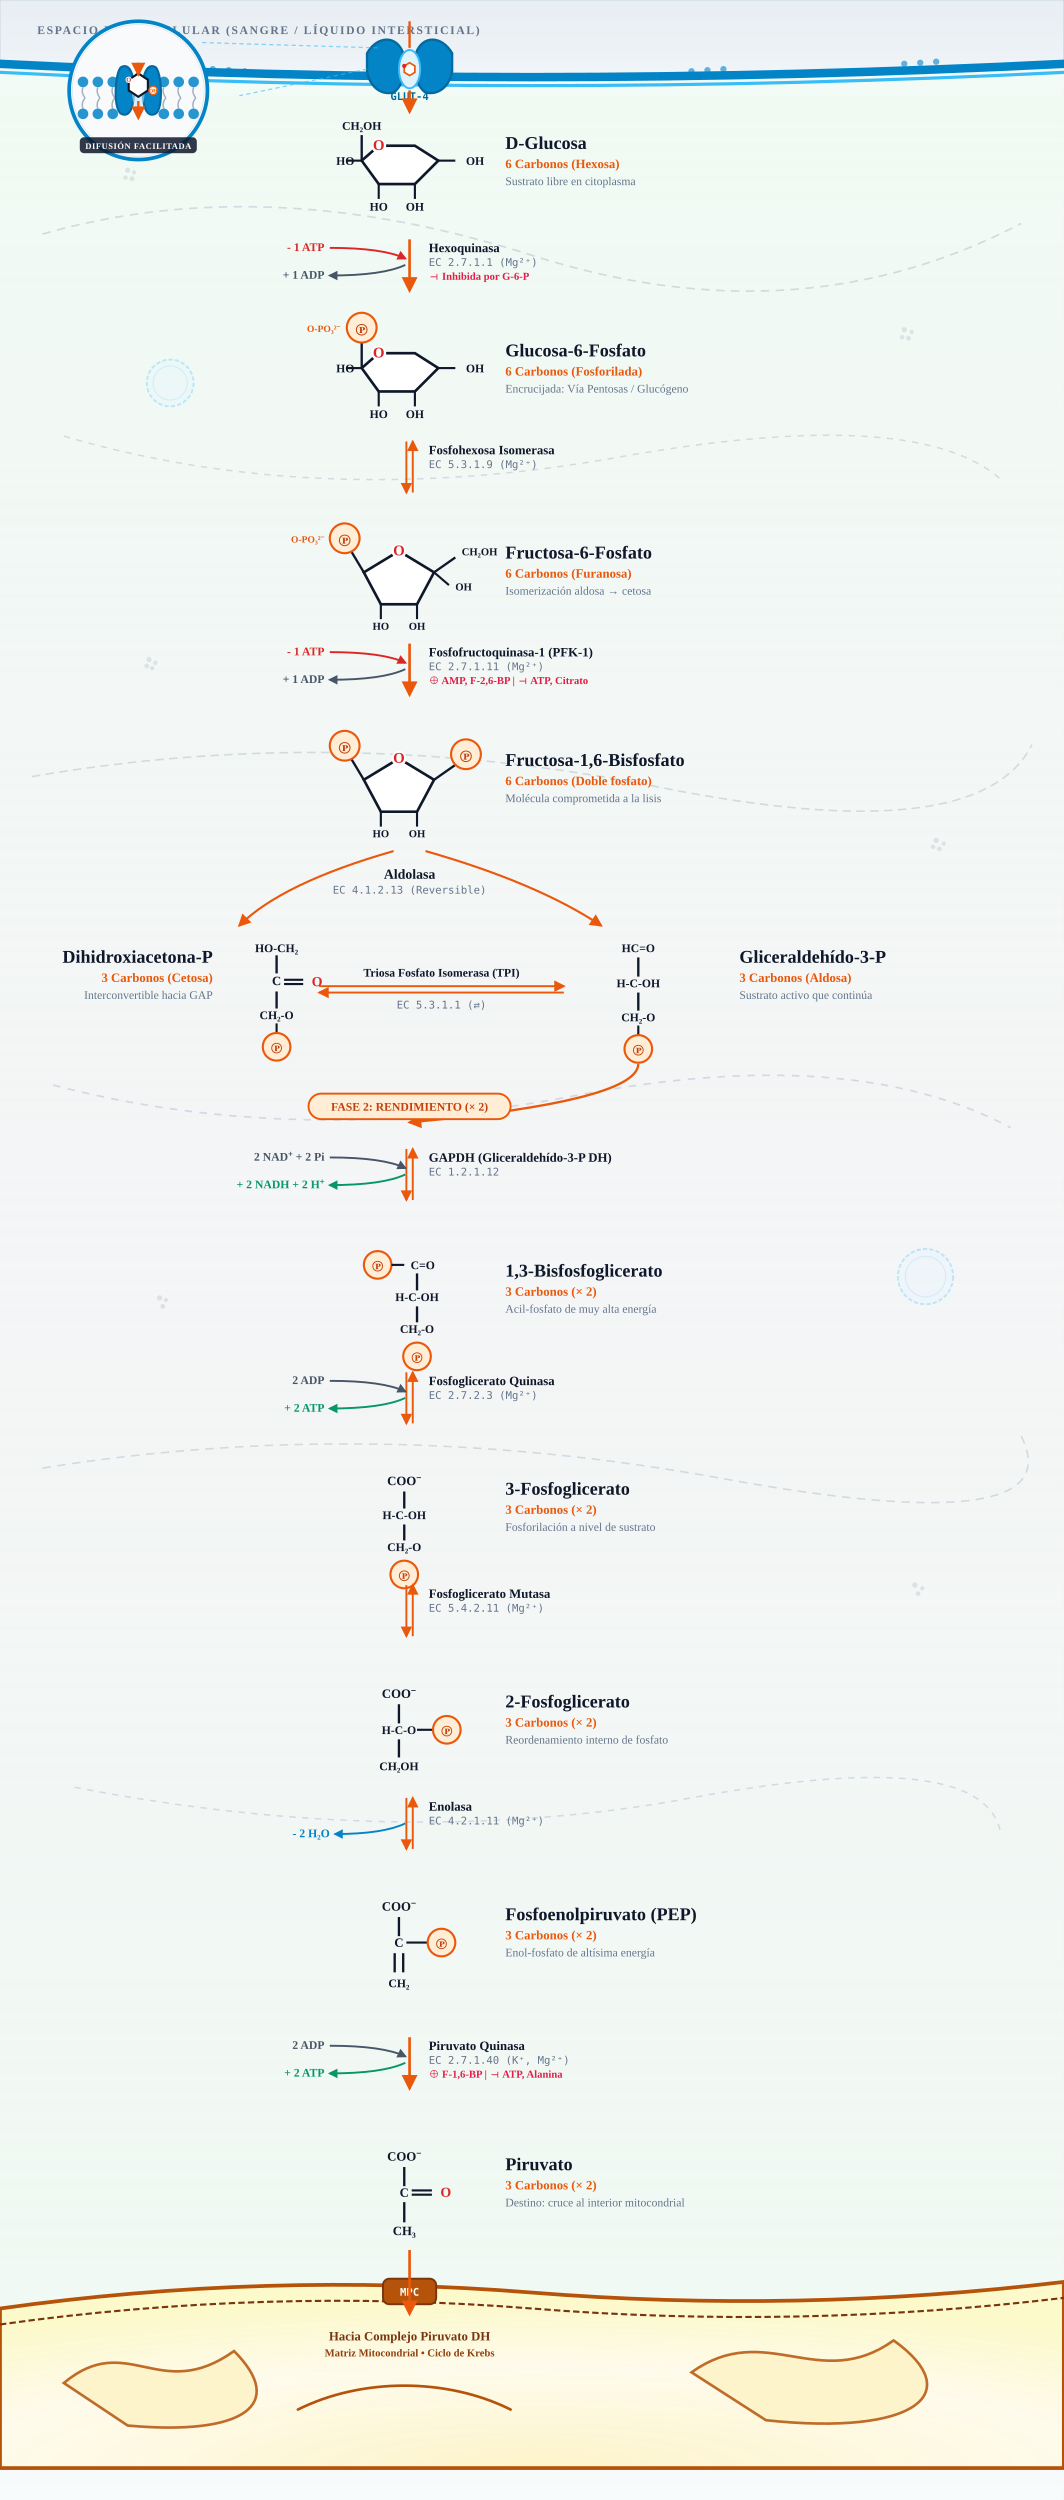
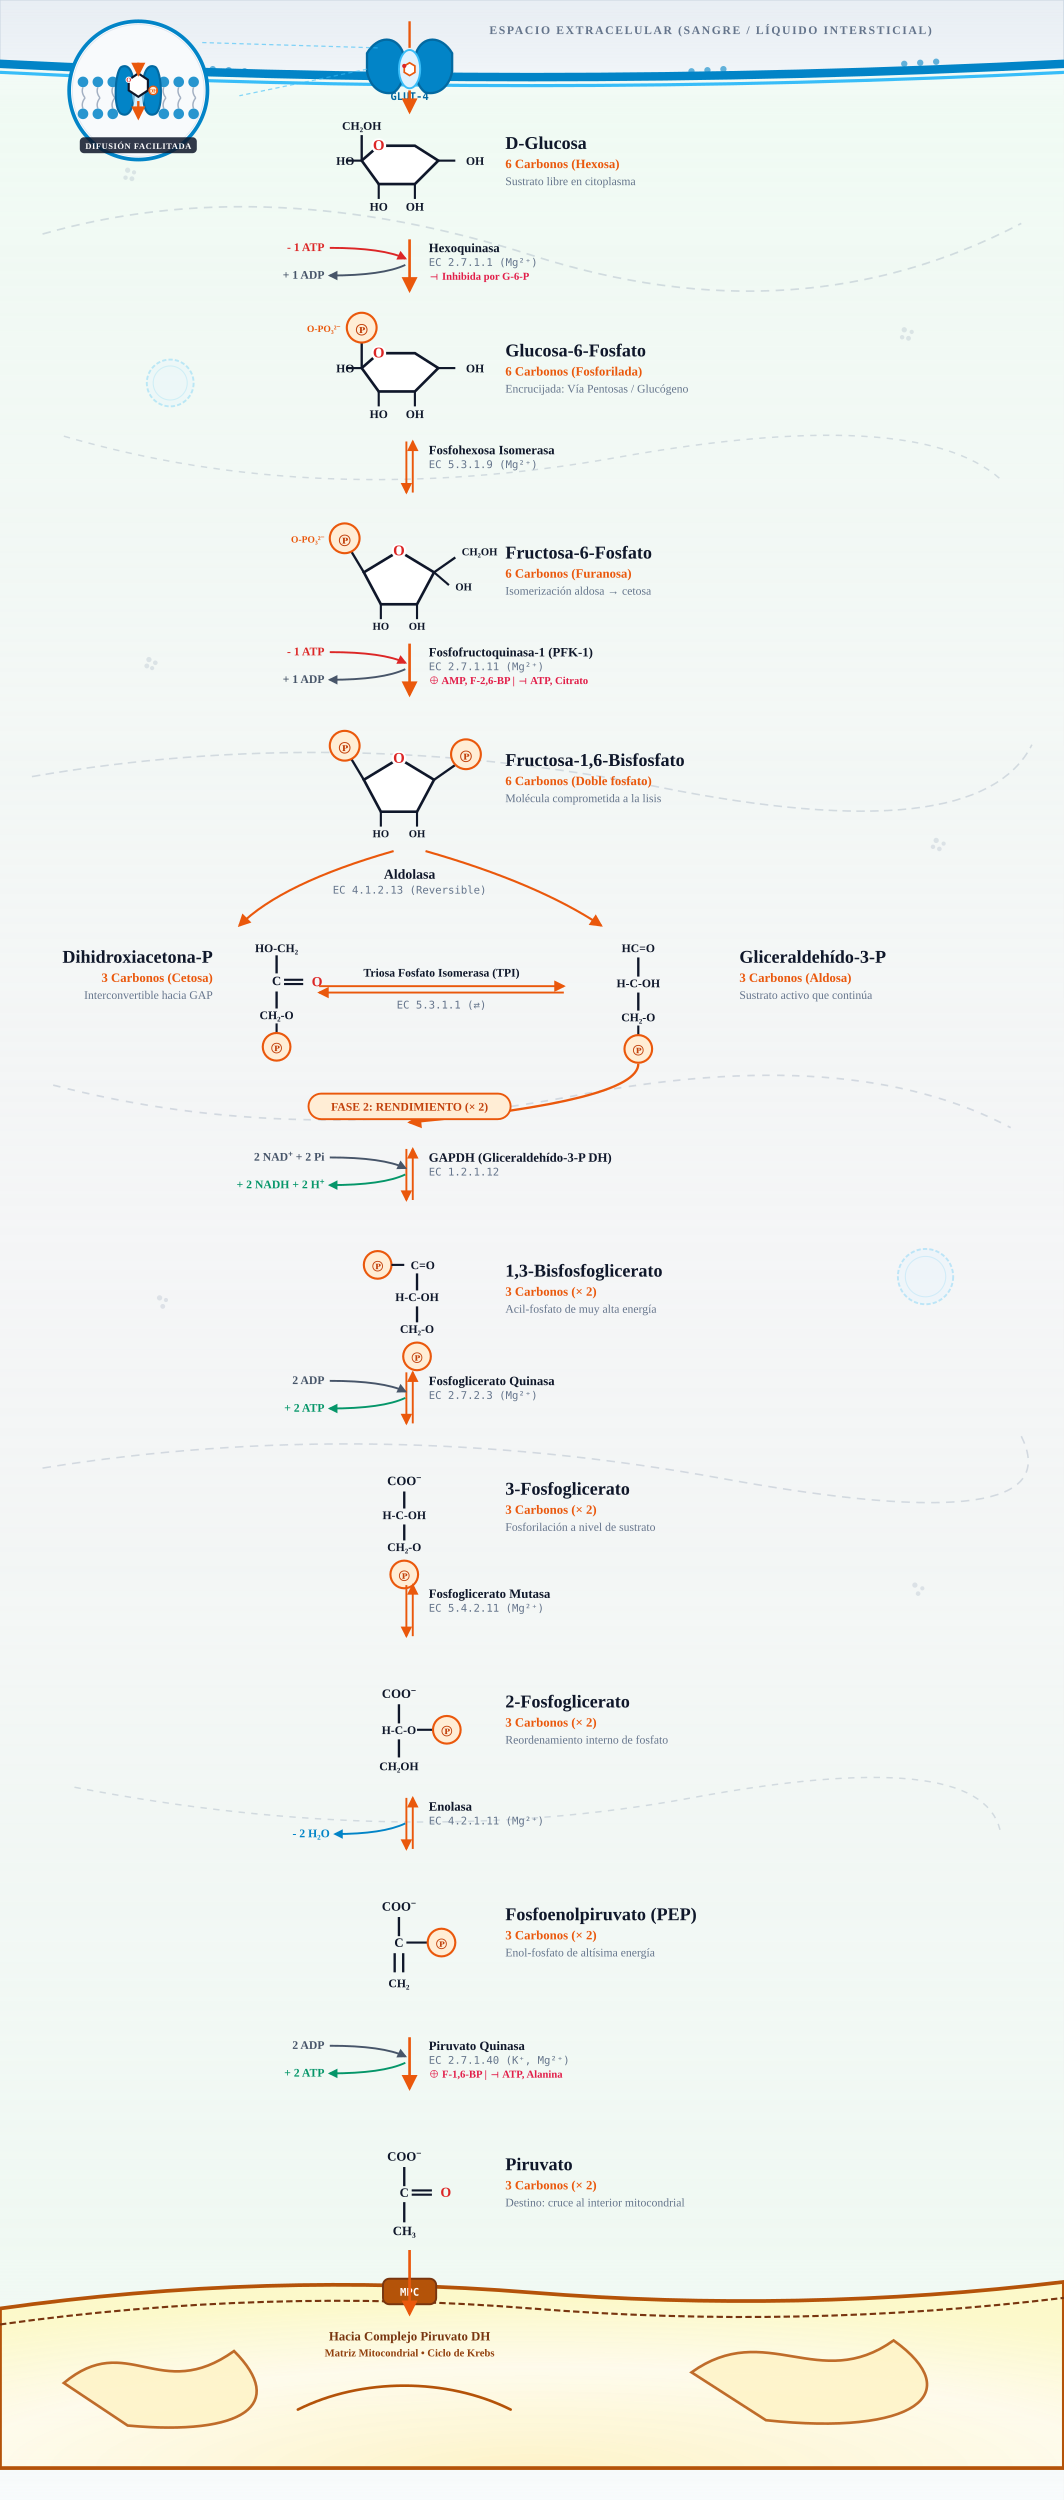
<svg xmlns="http://www.w3.org/2000/svg" width="1000" height="2350" viewBox="0 0 1000 2350">
  <defs>
    <marker id="arrowFlow" markerWidth="6" markerHeight="6" refX="5" refY="3" orient="auto">
      <path d="M 0 0 L 6 3 L 0 6 Z" fill="#ea580c" />
    </marker>
    <marker id="arrowRed" markerWidth="5" markerHeight="5" refX="4" refY="2.5" orient="auto">
      <path d="M 0 0 L 5 2.5 L 0 5 Z" fill="#dc2626" />
    </marker>
    <marker id="arrowSlate" markerWidth="5" markerHeight="5" refX="4" refY="2.5" orient="auto">
      <path d="M 0 0 L 5 2.5 L 0 5 Z" fill="#475569" />
    </marker>
    <marker id="arrowGreen" markerWidth="5" markerHeight="5" refX="4" refY="2.5" orient="auto">
      <path d="M 0 0 L 5 2.5 L 0 5 Z" fill="#059669" />
    </marker>
    <marker id="arrowBlue" markerWidth="5" markerHeight="5" refX="4" refY="2.5" orient="auto">
      <path d="M 0 0 L 5 2.5 L 0 5 Z" fill="#0284c7" />
    </marker>
    <linearGradient id="gradCitosol" x1="0%" y1="0%" x2="0%" y2="100%">
      <stop offset="0%" stop-color="#f8fafc" stop-opacity="1" />
      <stop offset="5%" stop-color="#f0fdf4" stop-opacity="0.8" />
      <stop offset="50%" stop-color="#f8fafc" stop-opacity="0.5" />
      <stop offset="90%" stop-color="#f0fdf4" stop-opacity="0.7" />
      <stop offset="100%" stop-color="#f8fafc" stop-opacity="1" />
    </linearGradient>
    <linearGradient id="gradExtracelular" x1="0%" y1="0%" x2="0%" y2="100%">
      <stop offset="0%" stop-color="#e2e8f0" stop-opacity="0.7" />
      <stop offset="100%" stop-color="#f1f5f9" stop-opacity="0.9" />
    </linearGradient>
    <radialGradient id="gradMitocondria" cx="50%" cy="100%" r="90%">
      <stop offset="0%" stop-color="#fef3c7" stop-opacity="0.95" />
      <stop offset="60%" stop-color="#fffbeb" stop-opacity="0.9" />
      <stop offset="100%" stop-color="#fef9c3" stop-opacity="0.85" />
    </radialGradient>
  </defs>
  <rect x="0" y="0" width="1000" height="2350" fill="url(#gradCitosol)" />
  <g opacity="0.35" stroke="#94a3b8" fill="none">
    <path d="M 40 220 Q 250 160 500 240 T 960 210" stroke-width="1.6" stroke-dasharray="8 6" />
    <path d="M 60 410 Q 300 480 580 430 T 940 450" stroke-width="1.4" stroke-dasharray="6 6" />
    <path d="M 30 730 Q 320 680 620 740 T 970 700" stroke-width="1.5" stroke-dasharray="8 5" />
    <path d="M 50 1020 Q 280 1080 540 1030 T 950 1060" stroke-width="1.6" stroke-dasharray="7 7" />
    <path d="M 40 1380 Q 350 1330 680 1390 T 960 1350" stroke-width="1.5" stroke-dasharray="8 6" />
    <path d="M 70 1680 Q 380 1740 650 1690 T 940 1720" stroke-width="1.4" stroke-dasharray="6 6" />
  </g>
  <g fill="#94a3b8" opacity="0.25">
    <circle cx="120" cy="160" r="2.5" />
    <circle cx="126" cy="162" r="2" />
    <circle cx="124" cy="168" r="2.3" />
    <circle cx="118" cy="167" r="2.1" />
    <circle cx="850" cy="310" r="2.5" />
    <circle cx="857" cy="312" r="2" />
    <circle cx="854" cy="318" r="2.3" />
    <circle cx="848" cy="317" r="2.1" />
    <circle cx="140" cy="620" r="2.5" />
    <circle cx="146" cy="623" r="2.2" />
    <circle cx="143" cy="628" r="2" />
    <circle cx="138" cy="626" r="2.3" />
    <circle cx="880" cy="790" r="2.5" />
    <circle cx="887" cy="793" r="2" />
    <circle cx="883" cy="798" r="2.2" />
    <circle cx="877" cy="796" r="2.1" />
    <circle cx="150" cy="1220" r="2.5" />
    <circle cx="156" cy="1222" r="2" />
    <circle cx="153" cy="1228" r="2.3" />
    <circle cx="860" cy="1490" r="2.5" />
    <circle cx="867" cy="1493" r="2" />
    <circle cx="863" cy="1498" r="2.2" />
  </g>
  <g opacity="0.3">
    <circle cx="160" cy="360" r="22" fill="#e0f2fe" stroke="#38bdf8" stroke-width="1.8" stroke-dasharray="4 2" />
    <circle cx="160" cy="360" r="16" fill="none" stroke="#7dd3fc" stroke-width="1" />
    <circle cx="870" cy="1200" r="26" fill="#e0f2fe" stroke="#38bdf8" stroke-width="1.8" stroke-dasharray="4 2" />
    <circle cx="870" cy="1200" r="19" fill="none" stroke="#7dd3fc" stroke-width="1" />
  </g>
  <path d="M 0 0 L 1000 0 L 1000 60 Q 500 85 0 60 Z" fill="url(#gradExtracelular)" stroke="#cbd5e1" stroke-width="1" />
-   <text x="35" y="32" fill="#64748b" font-size="11" font-weight="800" letter-spacing="1.5">ESPACIO EXTRACELULAR (SANGRE / LÍQUIDO INTERSTICIAL)</text>
+   <text x="460" y="32" fill="#64748b" font-size="11" font-weight="800" letter-spacing="1.5">ESPACIO EXTRACELULAR (SANGRE / LÍQUIDO INTERSTICIAL)</text>
  <path d="M 0 60 Q 500 85 1000 60" fill="none" stroke="#0284c7" stroke-width="8" stroke-linecap="round" />
  <path d="M 0 68 Q 500 93 1000 68" fill="none" stroke="#38bdf8" stroke-width="3" stroke-linecap="round" />
  <g fill="#0284c7" opacity="0.6">
    <circle cx="80" cy="58" r="3" />
    <circle cx="95" cy="59" r="3" />
    <circle cx="110" cy="60" r="3" />
    <circle cx="200" cy="65" r="3" />
    <circle cx="215" cy="66" r="3" />
    <circle cx="230" cy="67" r="3" />
    <circle cx="650" cy="67" r="3" />
    <circle cx="665" cy="66" r="3" />
    <circle cx="680" cy="65" r="3" />
    <circle cx="850" cy="60" r="3" />
    <circle cx="865" cy="59" r="3" />
    <circle cx="880" cy="58" r="3" />
  </g>
  <g transform="translate(345, 45)">
    <path d="M 0 5 C 10 -12, 28 -12, 34 5 C 38 18, 34 36, 25 42 C 12 45, 2 35, 0 22 Z" fill="#0284c7" stroke="#0369a1" stroke-width="2.2" />
    <path d="M 80 5 C 70 -12, 52 -12, 46 5 C 42 18, 46 36, 55 42 C 68 45, 78 35, 80 22 Z" fill="#0284c7" stroke="#0369a1" stroke-width="2.2" />
    <ellipse cx="40" cy="20" rx="10" ry="18" fill="#e0f2fe" stroke="#38bdf8" stroke-width="1.8" />
    <polygon points="40,14 45,17 45,23 40,26 35,23 35,17" fill="#ffffff" stroke="#ea580c" stroke-width="1.6" />
    <circle cx="35" cy="17" r="2" fill="#dc2626" />
    <text x="40" y="49" fill="#0369a1" font-size="10" font-weight="900" font-family="'JetBrains Mono', monospace" text-anchor="middle">GLUT-4</text>
  </g>
  <line x1="385" y1="20" x2="385" y2="45" stroke="#ea580c" stroke-width="2.2" />
  <line x1="385" y1="85" x2="385" y2="105" stroke="#ea580c" stroke-width="2.5" marker-end="url(#arrowFlow)" />
  <g stroke="#38bdf8" stroke-width="1.2" stroke-dasharray="4 3" opacity="0.6">
    <line x1="345" y1="65" x2="225" y2="90" />
    <line x1="355" y1="45" x2="190" y2="40" />
  </g>
  <g transform="translate(130, 85)">
    <circle cx="0" cy="0" r="65" fill="#ffffff" stroke="#0284c7" stroke-width="3.5" />
    <circle cx="0" cy="0" r="62" fill="#f8fafc" stroke="#e2e8f0" stroke-width="1" />
    <g opacity="0.85">
      <g fill="#0284c7">
        <circle cx="-52" cy="-8" r="5" />
        <circle cx="-38" cy="-8" r="5" />
        <circle cx="-24" cy="-8" r="5" />
        <circle cx="24" cy="-8" r="5" />
        <circle cx="38" cy="-8" r="5" />
        <circle cx="52" cy="-8" r="5" />
      </g>
      <g stroke="#94a3b8" stroke-width="1.4" fill="none">
        <path d="M -52 -3 Q -54 2 -50 7" />
        <path d="M -38 -3 Q -40 2 -36 7" />
        <path d="M -24 -3 Q -26 2 -22 7" />
        <path d="M 24 -3 Q 22 2 26 7" />
        <path d="M 38 -3 Q 36 2 40 7" />
        <path d="M 52 -3 Q 50 2 54 7" />
        <path d="M -52 17 Q -54 12 -50 7" />
        <path d="M -38 17 Q -40 12 -36 7" />
        <path d="M -24 17 Q -26 12 -22 7" />
        <path d="M 24 17 Q 22 12 26 7" />
        <path d="M 38 17 Q 36 12 40 7" />
        <path d="M 52 17 Q 50 12 54 7" />
      </g>
      <g fill="#0284c7">
        <circle cx="-52" cy="22" r="5" />
        <circle cx="-38" cy="22" r="5" />
        <circle cx="-24" cy="22" r="5" />
        <circle cx="24" cy="22" r="5" />
        <circle cx="38" cy="22" r="5" />
        <circle cx="52" cy="22" r="5" />
      </g>
    </g>
    <path d="M -16 -22 C -8 -26, -4 -15, -4 0 C -4 15, -8 26, -16 22 C -24 18, -22 -18, -16 -22 Z" fill="#0284c7" stroke="#0369a1" stroke-width="2" />
    <path d="M 16 -22 C 8 -26, 4 -15, 4 0 C 4 15, 8 26, 16 22 C 24 18, 22 -18, 16 -22 Z" fill="#0284c7" stroke="#0369a1" stroke-width="2" />
    <ellipse cx="0" cy="0" rx="6" ry="18" fill="#bae6fd" opacity="0.6" />
    <g transform="translate(0, -6)">
      <polygon points="0,-10 9,-4 9,6 0,12 -9,6 -9,-4" fill="#ffffff" stroke="#0f172a" stroke-width="2" />
      <circle cx="-9" cy="-4" r="3" fill="#ffffff" />
      <text x="-9" y="-2" fill="#dc2626" font-size="6" font-weight="900" text-anchor="middle">O</text>
      <circle cx="14" cy="6" r="4" fill="#ffedd5" stroke="#ea580c" stroke-width="1.2" />
      <text x="14" y="8" fill="#ea580c" font-size="5" font-weight="900" text-anchor="middle">OH</text>
    </g>
    <path d="M 0 -26 L 0 -15" stroke="#ea580c" stroke-width="2.2" marker-end="url(#arrowFlow)" />
    <path d="M 0 10 L 0 26" stroke="#ea580c" stroke-width="2.2" marker-end="url(#arrowFlow)" />
    <rect x="-55" y="44" width="110" height="15" rx="4" fill="#0f172a" opacity="0.85" />
    <text x="0" y="55" fill="#ffffff" font-size="8" font-weight="800" text-anchor="middle" letter-spacing="0.5">DIFUSIÓN FACILITADA</text>
  </g>
  <g transform="translate(0, 2120)">
    <path d="M 0 50 Q 250 15 500 35 T 1000 25 L 1000 200 L 0 200 Z" fill="url(#gradMitocondria)" stroke="#b45309" stroke-width="3.5" />
    <path d="M 0 65 Q 250 30 500 50 T 1000 40" fill="none" stroke="#78350f" stroke-width="2" stroke-dasharray="6 3" />
    <path d="M 60 120 C 120 70, 150 140, 220 90 C 270 140, 230 170, 120 160 Z" fill="#fef3c7" stroke="#b45309" stroke-width="2.5" opacity="0.85" />
    <path d="M 650 110 C 720 60, 770 130, 840 80 C 910 130, 860 170, 720 155 Z" fill="#fef3c7" stroke="#b45309" stroke-width="2.5" opacity="0.85" />
    <path d="M 280 145 C 340 115, 420 115, 480 145" fill="none" stroke="#b45309" stroke-width="2.5" stroke-linecap="round" />
    <g transform="translate(360, 22)">
      <rect x="0" y="0" width="50" height="24" rx="6" fill="#b45309" stroke="#78350f" stroke-width="1.8" />
      <text x="25" y="16" fill="#ffffff" font-size="10" font-weight="800" font-family="'JetBrains Mono', monospace" text-anchor="middle">MPC</text>
    </g>
    <line x1="385" y1="-5" x2="385" y2="55" stroke="#ea580c" stroke-width="2.5" marker-end="url(#arrowFlow)" />
    <g transform="translate(385, 80)">
      <text x="0" y="0" fill="#78350f" font-size="12" font-weight="800" text-anchor="middle">Hacia Complejo Piruvato DH</text>
      <text x="0" y="15" fill="#92400e" font-size="10" font-weight="600" text-anchor="middle">Matriz Mitocondrial • Ciclo de Krebs</text>
    </g>
  </g>
  <g transform="translate(340, 115)">
    <g transform="translate(0, 0)">
      <polygon points="50,22 72,36 50,58 16,58 0,36 16,22" fill="#ffffff" stroke="#0f172a" stroke-width="2.5" />
      <circle cx="16" cy="22" r="7" fill="#ffffff" />
      <text x="16" y="26" fill="#dc2626" font-size="14" font-weight="800" text-anchor="middle">O</text>
      <line x1="0" y1="36" x2="0" y2="12" stroke="#0f172a" stroke-width="2.2" />
      <text x="0" y="7" fill="#0f172a" font-size="11" font-weight="800" text-anchor="middle">CH₂OH</text>
      <line x1="72" y1="36" x2="88" y2="36" stroke="#0f172a" stroke-width="2" />
      <text x="98" y="40" fill="#0f172a" font-size="11" font-weight="700">OH</text>
      <line x1="50" y1="58" x2="50" y2="72" stroke="#0f172a" stroke-width="2" />
      <text x="50" y="83" fill="#0f172a" font-size="11" font-weight="700" text-anchor="middle">OH</text>
      <line x1="16" y1="58" x2="16" y2="72" stroke="#0f172a" stroke-width="2" />
      <text x="16" y="83" fill="#0f172a" font-size="11" font-weight="700" text-anchor="middle">HO</text>
      <line x1="0" y1="36" x2="-14" y2="36" stroke="#0f172a" stroke-width="2" />
      <text x="-24" y="40" fill="#0f172a" font-size="11" font-weight="700">HO</text>
    </g>
    <g transform="translate(135, 25)">
      <text x="0" y="0" fill="#0f172a" font-size="17" font-weight="800">D-Glucosa</text>
      <text x="0" y="18" fill="#ea580c" font-size="12" font-weight="700">6 Carbonos (Hexosa)</text>
      <text x="0" y="34" fill="#64748b" font-size="11">Sustrato libre en citoplasma</text>
    </g>
  </g>
  <g transform="translate(385, 225)">
    <line x1="0" y1="0" x2="0" y2="48" stroke="#ea580c" stroke-width="2.5" marker-end="url(#arrowFlow)" />
    <path d="M -75 8 Q -25 8 -4 18" fill="none" stroke="#dc2626" stroke-width="1.8" marker-end="url(#arrowRed)" />
    <text x="-80" y="11" fill="#dc2626" font-size="11" font-weight="800" text-anchor="end">- 1 ATP</text>
    <path d="M -4 24 Q -25 34 -75 34" fill="none" stroke="#475569" stroke-width="1.8" marker-end="url(#arrowSlate)" />
    <text x="-80" y="37" fill="#475569" font-size="11" font-weight="800" text-anchor="end">+ 1 ADP</text>
    <g transform="translate(18, 12)">
      <text x="0" y="0" fill="#0f172a" font-size="12" font-weight="800">Hexoquinasa</text>
      <text x="0" y="13" fill="#64748b" font-size="10" font-family="'JetBrains Mono', monospace">EC 2.7.1.1 (Mg²⁺)</text>
      <text x="0" y="26" fill="#e11d48" font-size="10" font-weight="700">⊣ Inhibida por G-6-P</text>
    </g>
  </g>
  <g transform="translate(340, 310)">
    <g transform="translate(0, 0)">
      <polygon points="50,22 72,36 50,58 16,58 0,36 16,22" fill="#ffffff" stroke="#0f172a" stroke-width="2.5" />
      <circle cx="16" cy="22" r="7" fill="#ffffff" />
      <text x="16" y="26" fill="#dc2626" font-size="14" font-weight="800" text-anchor="middle">O</text>
      <line x1="0" y1="36" x2="0" y2="12" stroke="#0f172a" stroke-width="2.2" />
      <circle cx="0" cy="-2" r="14" fill="#ffedd5" stroke="#ea580c" stroke-width="2" />
      <text x="0" y="3" fill="#c2410c" font-size="12" font-weight="900" text-anchor="middle">Ⓟ</text>
      <text x="-20" y="2" fill="#ea580c" font-size="9" font-weight="700" text-anchor="end">O-PO₃²⁻</text>
      <line x1="72" y1="36" x2="88" y2="36" stroke="#0f172a" stroke-width="2" />
      <text x="98" y="40" fill="#0f172a" font-size="11" font-weight="700">OH</text>
      <line x1="50" y1="58" x2="50" y2="72" stroke="#0f172a" stroke-width="2" />
      <text x="50" y="83" fill="#0f172a" font-size="11" font-weight="700" text-anchor="middle">OH</text>
      <line x1="16" y1="58" x2="16" y2="72" stroke="#0f172a" stroke-width="2" />
      <text x="16" y="83" fill="#0f172a" font-size="11" font-weight="700" text-anchor="middle">HO</text>
      <line x1="0" y1="36" x2="-14" y2="36" stroke="#0f172a" stroke-width="2" />
      <text x="-24" y="40" fill="#0f172a" font-size="11" font-weight="700">HO</text>
    </g>
    <g transform="translate(135, 25)">
      <text x="0" y="0" fill="#0f172a" font-size="17" font-weight="800">Glucosa-6-Fosfato</text>
      <text x="0" y="18" fill="#ea580c" font-size="12" font-weight="700">6 Carbonos (Fosforilada)</text>
      <text x="0" y="34" fill="#64748b" font-size="11">Encrucijada: Vía Pentosas / Glucógeno</text>
    </g>
  </g>
  <g transform="translate(385, 415)">
    <line x1="-3" y1="0" x2="-3" y2="48" stroke="#ea580c" stroke-width="1.8" marker-end="url(#arrowFlow)" />
    <line x1="3" y1="48" x2="3" y2="0" stroke="#ea580c" stroke-width="1.8" marker-end="url(#arrowFlow)" />
    <g transform="translate(18, 12)">
      <text x="0" y="0" fill="#0f172a" font-size="12" font-weight="800">Fosfohexosa Isomerasa</text>
      <text x="0" y="13" fill="#64748b" font-size="10" font-family="'JetBrains Mono', monospace">EC 5.3.1.9 (Mg²⁺)</text>
    </g>
  </g>
  <g transform="translate(340, 500)">
    <g transform="translate(0, 0)">
      <polygon points="35,18 68,38 52,68 18,68 2,38" fill="#ffffff" stroke="#0f172a" stroke-width="2.5" />
      <circle cx="35" cy="18" r="7" fill="#ffffff" />
      <text x="35" y="22" fill="#dc2626" font-size="14" font-weight="800" text-anchor="middle">O</text>
      <line x1="68" y1="38" x2="88" y2="24" stroke="#0f172a" stroke-width="2.2" />
      <text x="94" y="22" fill="#0f172a" font-size="10" font-weight="800">CH₂OH</text>
      <line x1="68" y1="38" x2="82" y2="50" stroke="#0f172a" stroke-width="2" />
      <text x="88" y="55" fill="#0f172a" font-size="10" font-weight="700">OH</text>
      <line x1="2" y1="38" x2="-10" y2="18" stroke="#0f172a" stroke-width="2.2" />
      <circle cx="-16" cy="6" r="14" fill="#ffedd5" stroke="#ea580c" stroke-width="2" />
      <text x="-16" y="11" fill="#c2410c" font-size="12" font-weight="900" text-anchor="middle">Ⓟ</text>
      <text x="-35" y="10" fill="#ea580c" font-size="9" font-weight="700" text-anchor="end">O-PO₃²⁻</text>
      <line x1="52" y1="68" x2="52" y2="82" stroke="#0f172a" stroke-width="2" />
      <text x="52" y="92" fill="#0f172a" font-size="10" font-weight="700" text-anchor="middle">OH</text>
      <line x1="18" y1="68" x2="18" y2="82" stroke="#0f172a" stroke-width="2" />
      <text x="18" y="92" fill="#0f172a" font-size="10" font-weight="700" text-anchor="middle">HO</text>
    </g>
    <g transform="translate(135, 25)">
      <text x="0" y="0" fill="#0f172a" font-size="17" font-weight="800">Fructosa-6-Fosfato</text>
      <text x="0" y="18" fill="#ea580c" font-size="12" font-weight="700">6 Carbonos (Furanosa)</text>
      <text x="0" y="34" fill="#64748b" font-size="11">Isomerización aldosa → cetosa</text>
    </g>
  </g>
  <g transform="translate(385, 605)">
    <line x1="0" y1="0" x2="0" y2="48" stroke="#ea580c" stroke-width="2.5" marker-end="url(#arrowFlow)" />
    <path d="M -75 8 Q -25 8 -4 18" fill="none" stroke="#dc2626" stroke-width="1.8" marker-end="url(#arrowRed)" />
    <text x="-80" y="11" fill="#dc2626" font-size="11" font-weight="800" text-anchor="end">- 1 ATP</text>
    <path d="M -4 24 Q -25 34 -75 34" fill="none" stroke="#475569" stroke-width="1.8" marker-end="url(#arrowSlate)" />
    <text x="-80" y="37" fill="#475569" font-size="11" font-weight="800" text-anchor="end">+ 1 ADP</text>
    <g transform="translate(18, 12)">
      <text x="0" y="0" fill="#0f172a" font-size="12" font-weight="800">Fosfofructoquinasa-1 (PFK-1)</text>
      <text x="0" y="13" fill="#64748b" font-size="10" font-family="'JetBrains Mono', monospace">EC 2.7.1.11 (Mg²⁺)</text>
      <text x="0" y="26" fill="#e11d48" font-size="10" font-weight="700">⊕ AMP, F-2,6-BP | ⊣ ATP, Citrato</text>
    </g>
  </g>
  <g transform="translate(340, 695)">
    <g transform="translate(0, 0)">
      <polygon points="35,18 68,38 52,68 18,68 2,38" fill="#ffffff" stroke="#0f172a" stroke-width="2.5" />
      <circle cx="35" cy="18" r="7" fill="#ffffff" />
      <text x="35" y="22" fill="#dc2626" font-size="14" font-weight="800" text-anchor="middle">O</text>
      <line x1="68" y1="38" x2="88" y2="24" stroke="#0f172a" stroke-width="2.2" />
      <circle cx="98" cy="14" r="14" fill="#ffedd5" stroke="#ea580c" stroke-width="2" />
      <text x="98" y="19" fill="#c2410c" font-size="12" font-weight="900" text-anchor="middle">Ⓟ</text>
      <line x1="2" y1="38" x2="-10" y2="18" stroke="#0f172a" stroke-width="2.2" />
      <circle cx="-16" cy="6" r="14" fill="#ffedd5" stroke="#ea580c" stroke-width="2" />
      <text x="-16" y="11" fill="#c2410c" font-size="12" font-weight="900" text-anchor="middle">Ⓟ</text>
      <line x1="52" y1="68" x2="52" y2="82" stroke="#0f172a" stroke-width="2" />
      <text x="52" y="92" fill="#0f172a" font-size="10" font-weight="700" text-anchor="middle">OH</text>
      <line x1="18" y1="68" x2="18" y2="82" stroke="#0f172a" stroke-width="2" />
      <text x="18" y="92" fill="#0f172a" font-size="10" font-weight="700" text-anchor="middle">HO</text>
    </g>
    <g transform="translate(135, 25)">
      <text x="0" y="0" fill="#0f172a" font-size="17" font-weight="800">Fructosa-1,6-Bisfosfato</text>
      <text x="0" y="18" fill="#ea580c" font-size="12" font-weight="700">6 Carbonos (Doble fosfato)</text>
      <text x="0" y="34" fill="#64748b" font-size="11">Molécula comprometida a la lisis</text>
    </g>
  </g>
  <g transform="translate(385, 800)">
    <path d="M -15 0 Q -120 30 -160 70" fill="none" stroke="#ea580c" stroke-width="2" marker-end="url(#arrowFlow)" />
    <path d="M 15 0 Q 120 30 180 70" fill="none" stroke="#ea580c" stroke-width="2" marker-end="url(#arrowFlow)" />
    <g transform="translate(0, 26)">
      <text x="0" y="0" fill="#0f172a" font-size="13" font-weight="800" text-anchor="middle">Aldolasa</text>
      <text x="0" y="14" fill="#64748b" font-size="10" font-family="'JetBrains Mono', monospace" text-anchor="middle">EC 4.1.2.13 (Reversible)</text>
    </g>
  </g>
  <g transform="translate(420, 930)">
    <line x1="-120" y1="-3" x2="110" y2="-3" stroke="#ea580c" stroke-width="1.8" marker-end="url(#arrowFlow)" />
    <line x1="110" y1="3" x2="-120" y2="3" stroke="#ea580c" stroke-width="1.8" marker-end="url(#arrowFlow)" />
    <text x="-5" y="-12" fill="#0f172a" font-size="11" font-weight="800" text-anchor="middle">Triosa Fosfato Isomerasa (TPI)</text>
    <text x="-5" y="18" fill="#64748b" font-size="10" font-family="'JetBrains Mono', monospace" text-anchor="middle">EC 5.3.1.1 (⇄)</text>
  </g>
  <path d="M 600 1000 Q 600 1035 385 1055" fill="none" stroke="#ea580c" stroke-width="2.2" marker-end="url(#arrowFlow)" />
  <g transform="translate(385, 1040)">
    <rect x="-95" y="-12" width="190" height="24" rx="12" fill="#ffedd5" stroke="#ea580c" stroke-width="1.8" />
    <text x="0" y="4" fill="#c2410c" font-size="11" font-weight="800" text-anchor="middle">FASE 2: RENDIMIENTO (× 2)</text>
  </g>
  <g transform="translate(70, 880)">
    <g transform="translate(150, 0)">
      <text x="40" y="15" fill="#0f172a" font-size="11" font-weight="800" text-anchor="middle">HO-CH₂</text>
      <line x1="40" y1="18" x2="40" y2="35" stroke="#0f172a" stroke-width="2.2" />
      <text x="40" y="46" fill="#0f172a" font-size="12" font-weight="800" text-anchor="middle">C</text>
      <line x1="47" y1="41" x2="65" y2="41" stroke="#0f172a" stroke-width="2" />
      <line x1="47" y1="45" x2="65" y2="45" stroke="#0f172a" stroke-width="2" />
      <text x="73" y="47" fill="#dc2626" font-size="13" font-weight="800">O</text>
      <line x1="40" y1="52" x2="40" y2="68" stroke="#0f172a" stroke-width="2.2" />
      <text x="40" y="78" fill="#0f172a" font-size="11" font-weight="800" text-anchor="middle">CH₂-O</text>
      <line x1="40" y1="82" x2="40" y2="92" stroke="#0f172a" stroke-width="2" />
      <circle cx="40" cy="104" r="13" fill="#ffedd5" stroke="#ea580c" stroke-width="2" />
      <text x="40" y="108" fill="#c2410c" font-size="11" font-weight="900" text-anchor="middle">Ⓟ</text>
    </g>
    <g transform="translate(130, 25)">
      <text x="0" y="0" fill="#0f172a" font-size="17" font-weight="800" text-anchor="end">Dihidroxiacetona-P</text>
      <text x="0" y="18" fill="#ea580c" font-size="12" font-weight="700" text-anchor="end">3 Carbonos (Cetosa)</text>
      <text x="0" y="34" fill="#64748b" font-size="11" text-anchor="end">Interconvertible hacia GAP</text>
    </g>
  </g>
  <g transform="translate(560, 880)">
    <g transform="translate(0, 0)">
      <text x="40" y="15" fill="#0f172a" font-size="11" font-weight="800" text-anchor="middle">HC=O</text>
      <text x="59" y="15" fill="#dc2626" font-size="12" font-weight="800" />
      <line x1="40" y1="20" x2="40" y2="38" stroke="#0f172a" stroke-width="2.2" />
      <text x="40" y="48" fill="#0f172a" font-size="11" font-weight="800" text-anchor="middle">H-C-OH</text>
      <line x1="40" y1="53" x2="40" y2="70" stroke="#0f172a" stroke-width="2.2" />
      <text x="40" y="80" fill="#0f172a" font-size="11" font-weight="800" text-anchor="middle">CH₂-O</text>
      <line x1="40" y1="84" x2="40" y2="94" stroke="#0f172a" stroke-width="2" />
      <circle cx="40" cy="106" r="13" fill="#ffedd5" stroke="#ea580c" stroke-width="2" />
      <text x="40" y="110" fill="#c2410c" font-size="11" font-weight="900" text-anchor="middle">Ⓟ</text>
    </g>
    <g transform="translate(135, 25)">
      <text x="0" y="0" fill="#0f172a" font-size="17" font-weight="800">Gliceraldehído-3-P</text>
      <text x="0" y="18" fill="#ea580c" font-size="12" font-weight="700">3 Carbonos (Aldosa)</text>
      <text x="0" y="34" fill="#64748b" font-size="11">Sustrato activo que continúa</text>
    </g>
  </g>
  <g transform="translate(385, 1080)">
    <line x1="-3" y1="0" x2="-3" y2="48" stroke="#ea580c" stroke-width="1.8" marker-end="url(#arrowFlow)" />
    <line x1="3" y1="48" x2="3" y2="0" stroke="#ea580c" stroke-width="1.8" marker-end="url(#arrowFlow)" />
    <path d="M -75 8 Q -25 8 -4 18" fill="none" stroke="#475569" stroke-width="1.8" marker-end="url(#arrowSlate)" />
    <text x="-80" y="11" fill="#475569" font-size="11" font-weight="800" text-anchor="end">2 NAD⁺ + 2 Pi</text>
    <path d="M -4 24 Q -25 34 -75 34" fill="none" stroke="#059669" stroke-width="1.8" marker-end="url(#arrowGreen)" />
    <text x="-80" y="37" fill="#059669" font-size="11" font-weight="800" text-anchor="end">+ 2 NADH + 2 H⁺</text>
    <g transform="translate(18, 12)">
      <text x="0" y="0" fill="#0f172a" font-size="12" font-weight="800">GAPDH (Gliceraldehído-3-P DH)</text>
      <text x="0" y="13" fill="#64748b" font-size="10" font-family="'JetBrains Mono', monospace">EC 1.2.1.12</text>
    </g>
  </g>
  <g transform="translate(340, 1175)">
    <g transform="translate(0, 0)">
      <circle cx="15" cy="14" r="13" fill="#ffedd5" stroke="#ea580c" stroke-width="2" />
      <text x="15" y="18" fill="#c2410c" font-size="11" font-weight="900" text-anchor="middle">Ⓟ</text>
      <line x1="28" y1="14" x2="40" y2="14" stroke="#0f172a" stroke-width="2" />
      <text x="46" y="18" fill="#0f172a" font-size="11" font-weight="800">C=O</text>
      <line x1="52" y1="22" x2="52" y2="38" stroke="#0f172a" stroke-width="2.2" />
      <text x="52" y="48" fill="#0f172a" font-size="11" font-weight="800" text-anchor="middle">H-C-OH</text>
      <line x1="52" y1="53" x2="52" y2="68" stroke="#0f172a" stroke-width="2.2" />
      <text x="52" y="78" fill="#0f172a" font-size="11" font-weight="800" text-anchor="middle">CH₂-O</text>
      <circle cx="52" cy="100" r="13" fill="#ffedd5" stroke="#ea580c" stroke-width="2" />
      <text x="52" y="104" fill="#c2410c" font-size="11" font-weight="900" text-anchor="middle">Ⓟ</text>
    </g>
    <g transform="translate(135, 25)">
      <text x="0" y="0" fill="#0f172a" font-size="17" font-weight="800">1,3-Bisfosfoglicerato</text>
      <text x="0" y="18" fill="#ea580c" font-size="12" font-weight="700">3 Carbonos (× 2)</text>
      <text x="0" y="34" fill="#64748b" font-size="11">Acil-fosfato de muy alta energía</text>
    </g>
  </g>
  <g transform="translate(385, 1290)">
    <line x1="-3" y1="0" x2="-3" y2="48" stroke="#ea580c" stroke-width="1.8" marker-end="url(#arrowFlow)" />
    <line x1="3" y1="48" x2="3" y2="0" stroke="#ea580c" stroke-width="1.8" marker-end="url(#arrowFlow)" />
    <path d="M -75 8 Q -25 8 -4 18" fill="none" stroke="#475569" stroke-width="1.8" marker-end="url(#arrowSlate)" />
    <text x="-80" y="11" fill="#475569" font-size="11" font-weight="800" text-anchor="end">2 ADP</text>
    <path d="M -4 24 Q -25 34 -75 34" fill="none" stroke="#059669" stroke-width="1.8" marker-end="url(#arrowGreen)" />
    <text x="-80" y="37" fill="#059669" font-size="11" font-weight="800" text-anchor="end">+ 2 ATP</text>
    <g transform="translate(18, 12)">
      <text x="0" y="0" fill="#0f172a" font-size="12" font-weight="800">Fosfoglicerato Quinasa</text>
      <text x="0" y="13" fill="#64748b" font-size="10" font-family="'JetBrains Mono', monospace">EC 2.7.2.3 (Mg²⁺)</text>
    </g>
  </g>
  <g transform="translate(340, 1380)">
    <g transform="translate(0, 0)">
      <text x="40" y="16" fill="#0f172a" font-size="12" font-weight="900" text-anchor="middle">COO⁻</text>
      <line x1="40" y1="22" x2="40" y2="38" stroke="#0f172a" stroke-width="2.2" />
      <text x="40" y="48" fill="#0f172a" font-size="11" font-weight="800" text-anchor="middle">H-C-OH</text>
      <line x1="40" y1="53" x2="40" y2="68" stroke="#0f172a" stroke-width="2.2" />
      <text x="40" y="78" fill="#0f172a" font-size="11" font-weight="800" text-anchor="middle">CH₂-O</text>
      <circle cx="40" cy="100" r="13" fill="#ffedd5" stroke="#ea580c" stroke-width="2" />
      <text x="40" y="104" fill="#c2410c" font-size="11" font-weight="900" text-anchor="middle">Ⓟ</text>
    </g>
    <g transform="translate(135, 25)">
      <text x="0" y="0" fill="#0f172a" font-size="17" font-weight="800">3-Fosfoglicerato</text>
      <text x="0" y="18" fill="#ea580c" font-size="12" font-weight="700">3 Carbonos (× 2)</text>
      <text x="0" y="34" fill="#64748b" font-size="11">Fosforilación a nivel de sustrato</text>
    </g>
  </g>
  <g transform="translate(385, 1490)">
    <line x1="-3" y1="0" x2="-3" y2="48" stroke="#ea580c" stroke-width="1.8" marker-end="url(#arrowFlow)" />
    <line x1="3" y1="48" x2="3" y2="0" stroke="#ea580c" stroke-width="1.8" marker-end="url(#arrowFlow)" />
    <g transform="translate(18, 12)">
      <text x="0" y="0" fill="#0f172a" font-size="12" font-weight="800">Fosfoglicerato Mutasa</text>
      <text x="0" y="13" fill="#64748b" font-size="10" font-family="'JetBrains Mono', monospace">EC 5.4.2.11 (Mg²⁺)</text>
    </g>
  </g>
  <g transform="translate(340, 1580)">
    <g transform="translate(0, 0)">
      <text x="35" y="16" fill="#0f172a" font-size="12" font-weight="900" text-anchor="middle">COO⁻</text>
      <line x1="35" y1="22" x2="35" y2="40" stroke="#0f172a" stroke-width="2.2" />
      <text x="35" y="50" fill="#0f172a" font-size="11" font-weight="800" text-anchor="middle">H-C-O</text>
      <line x1="52" y1="46" x2="68" y2="46" stroke="#0f172a" stroke-width="2" />
      <circle cx="80" cy="46" r="13" fill="#ffedd5" stroke="#ea580c" stroke-width="2" />
      <text x="80" y="50" fill="#c2410c" font-size="11" font-weight="900" text-anchor="middle">Ⓟ</text>
      <line x1="35" y1="55" x2="35" y2="72" stroke="#0f172a" stroke-width="2.2" />
      <text x="35" y="84" fill="#0f172a" font-size="11" font-weight="800" text-anchor="middle">CH₂OH</text>
    </g>
    <g transform="translate(135, 25)">
      <text x="0" y="0" fill="#0f172a" font-size="17" font-weight="800">2-Fosfoglicerato</text>
      <text x="0" y="18" fill="#ea580c" font-size="12" font-weight="700">3 Carbonos (× 2)</text>
      <text x="0" y="34" fill="#64748b" font-size="11">Reordenamiento interno de fosfato</text>
    </g>
  </g>
  <g transform="translate(385, 1690)">
    <line x1="-3" y1="0" x2="-3" y2="48" stroke="#ea580c" stroke-width="1.8" marker-end="url(#arrowFlow)" />
    <line x1="3" y1="48" x2="3" y2="0" stroke="#ea580c" stroke-width="1.8" marker-end="url(#arrowFlow)" />
    <path d="M -4 24 Q -25 34 -70 34" fill="none" stroke="#0284c7" stroke-width="1.8" marker-end="url(#arrowBlue)" />
    <text x="-75" y="37" fill="#0284c7" font-size="11" font-weight="800" text-anchor="end">- 2 H₂O</text>
    <g transform="translate(18, 12)">
      <text x="0" y="0" fill="#0f172a" font-size="12" font-weight="800">Enolasa</text>
      <text x="0" y="13" fill="#64748b" font-size="10" font-family="'JetBrains Mono', monospace">EC 4.2.1.11 (Mg²⁺)</text>
    </g>
  </g>
  <g transform="translate(340, 1780)">
    <g transform="translate(0, 0)">
      <text x="35" y="16" fill="#0f172a" font-size="12" font-weight="900" text-anchor="middle">COO⁻</text>
      <line x1="35" y1="22" x2="35" y2="40" stroke="#0f172a" stroke-width="2.2" />
      <text x="35" y="50" fill="#0f172a" font-size="12" font-weight="800" text-anchor="middle">C</text>
      <line x1="42" y1="46" x2="62" y2="46" stroke="#0f172a" stroke-width="2" />
      <circle cx="75" cy="46" r="13" fill="#ffedd5" stroke="#ea580c" stroke-width="2" />
      <text x="75" y="50" fill="#c2410c" font-size="11" font-weight="900" text-anchor="middle">Ⓟ</text>
      <line x1="31" y1="56" x2="31" y2="74" stroke="#0f172a" stroke-width="2.2" />
      <line x1="39" y1="56" x2="39" y2="74" stroke="#0f172a" stroke-width="2.2" />
      <text x="35" y="88" fill="#0f172a" font-size="11" font-weight="800" text-anchor="middle">CH₂</text>
    </g>
    <g transform="translate(135, 25)">
      <text x="0" y="0" fill="#0f172a" font-size="17" font-weight="800">Fosfoenolpiruvato (PEP)</text>
      <text x="0" y="18" fill="#ea580c" font-size="12" font-weight="700">3 Carbonos (× 2)</text>
      <text x="0" y="34" fill="#64748b" font-size="11">Enol-fosfato de altísima energía</text>
    </g>
  </g>
  <g transform="translate(385, 1915)">
    <line x1="0" y1="0" x2="0" y2="48" stroke="#ea580c" stroke-width="2.5" marker-end="url(#arrowFlow)" />
    <path d="M -75 8 Q -25 8 -4 18" fill="none" stroke="#475569" stroke-width="1.8" marker-end="url(#arrowSlate)" />
    <text x="-80" y="11" fill="#475569" font-size="11" font-weight="800" text-anchor="end">2 ADP</text>
    <path d="M -4 24 Q -25 34 -75 34" fill="none" stroke="#059669" stroke-width="1.8" marker-end="url(#arrowGreen)" />
    <text x="-80" y="37" fill="#059669" font-size="11" font-weight="800" text-anchor="end">+ 2 ATP</text>
    <g transform="translate(18, 12)">
      <text x="0" y="0" fill="#0f172a" font-size="12" font-weight="800">Piruvato Quinasa</text>
      <text x="0" y="13" fill="#64748b" font-size="10" font-family="'JetBrains Mono', monospace">EC 2.7.1.40 (K⁺, Mg²⁺)</text>
      <text x="0" y="26" fill="#e11d48" font-size="10" font-weight="700">⊕ F-1,6-BP | ⊣ ATP, Alanina</text>
    </g>
  </g>
  <g transform="translate(340, 2015)">
    <g transform="translate(0, 0)">
      <text x="40" y="16" fill="#0f172a" font-size="12" font-weight="900" text-anchor="middle">COO⁻</text>
      <line x1="40" y1="22" x2="40" y2="40" stroke="#0f172a" stroke-width="2.2" />
      <text x="40" y="50" fill="#0f172a" font-size="12" font-weight="800" text-anchor="middle">C</text>
      <line x1="47" y1="44" x2="66" y2="44" stroke="#0f172a" stroke-width="2" />
      <line x1="47" y1="48" x2="66" y2="48" stroke="#0f172a" stroke-width="2" />
      <text x="74" y="50" fill="#dc2626" font-size="13" font-weight="800">O</text>
      <line x1="40" y1="55" x2="40" y2="74" stroke="#0f172a" stroke-width="2.2" />
      <text x="40" y="86" fill="#0f172a" font-size="12" font-weight="800" text-anchor="middle">CH₃</text>
    </g>
    <g transform="translate(135, 25)">
      <text x="0" y="0" fill="#0f172a" font-size="17" font-weight="800">Piruvato</text>
      <text x="0" y="18" fill="#ea580c" font-size="12" font-weight="700">3 Carbonos (× 2)</text>
      <text x="0" y="34" fill="#64748b" font-size="11">Destino: cruce al interior mitocondrial</text>
    </g>
  </g>
</svg>
